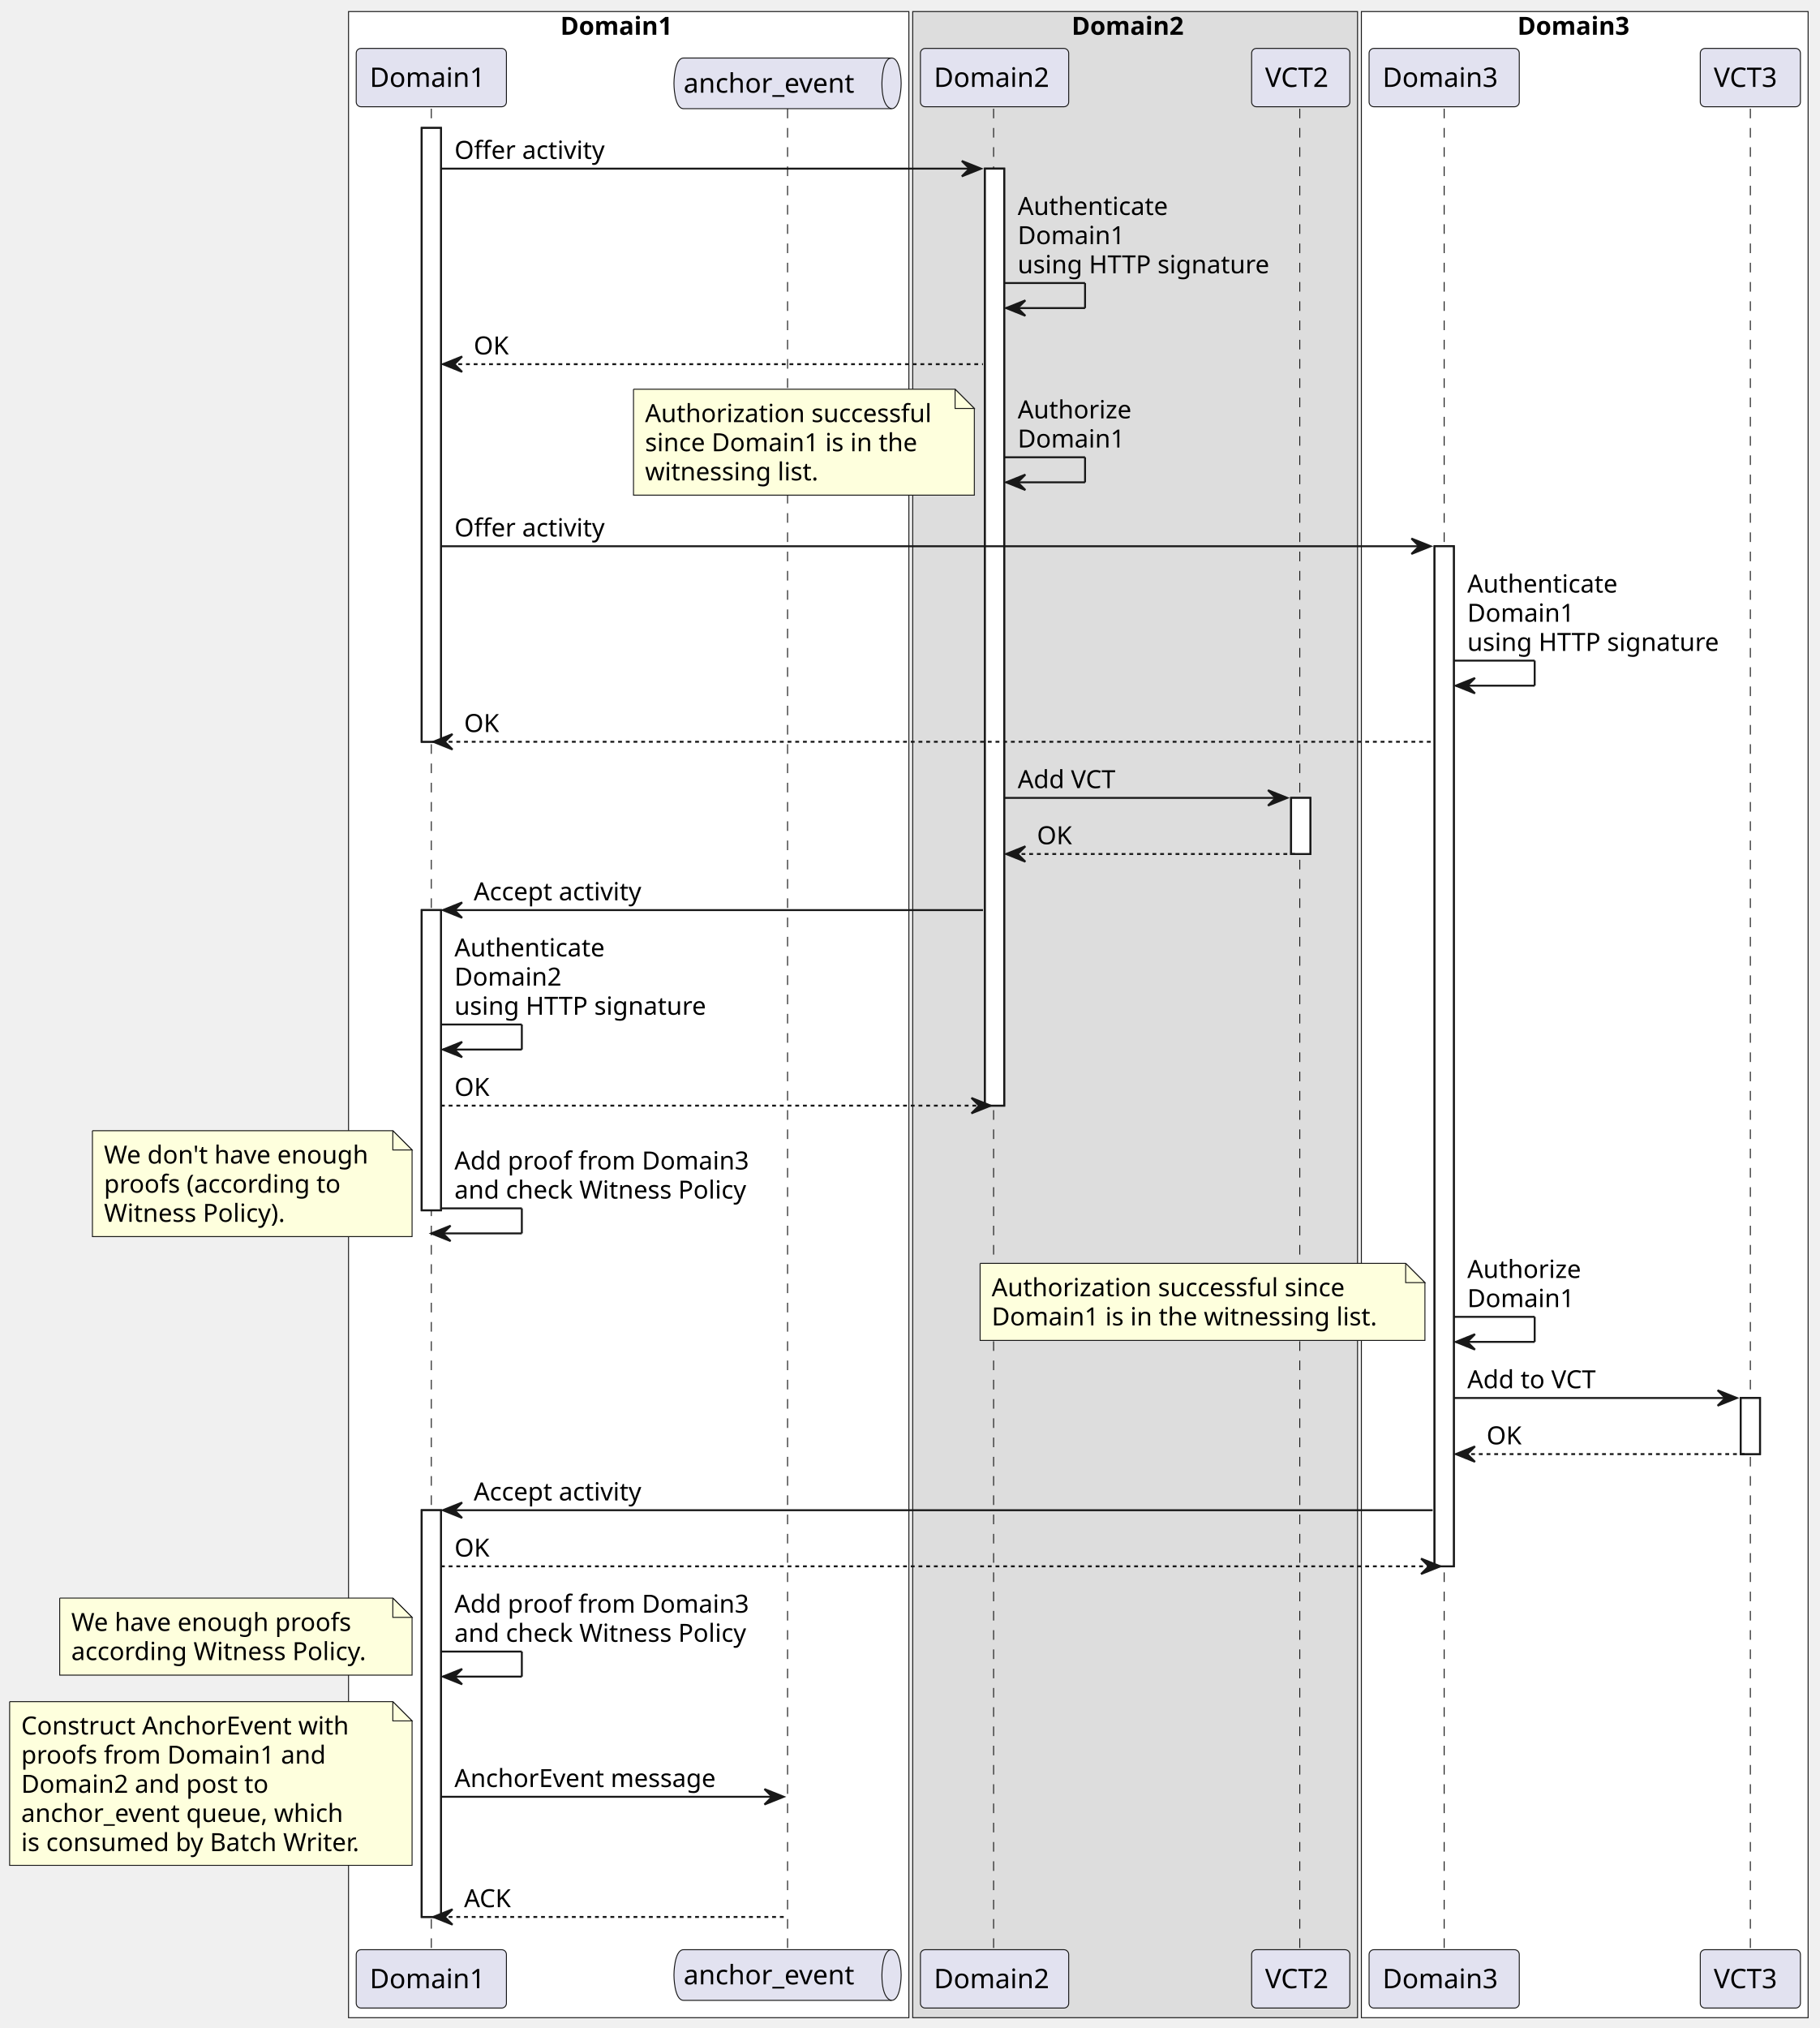
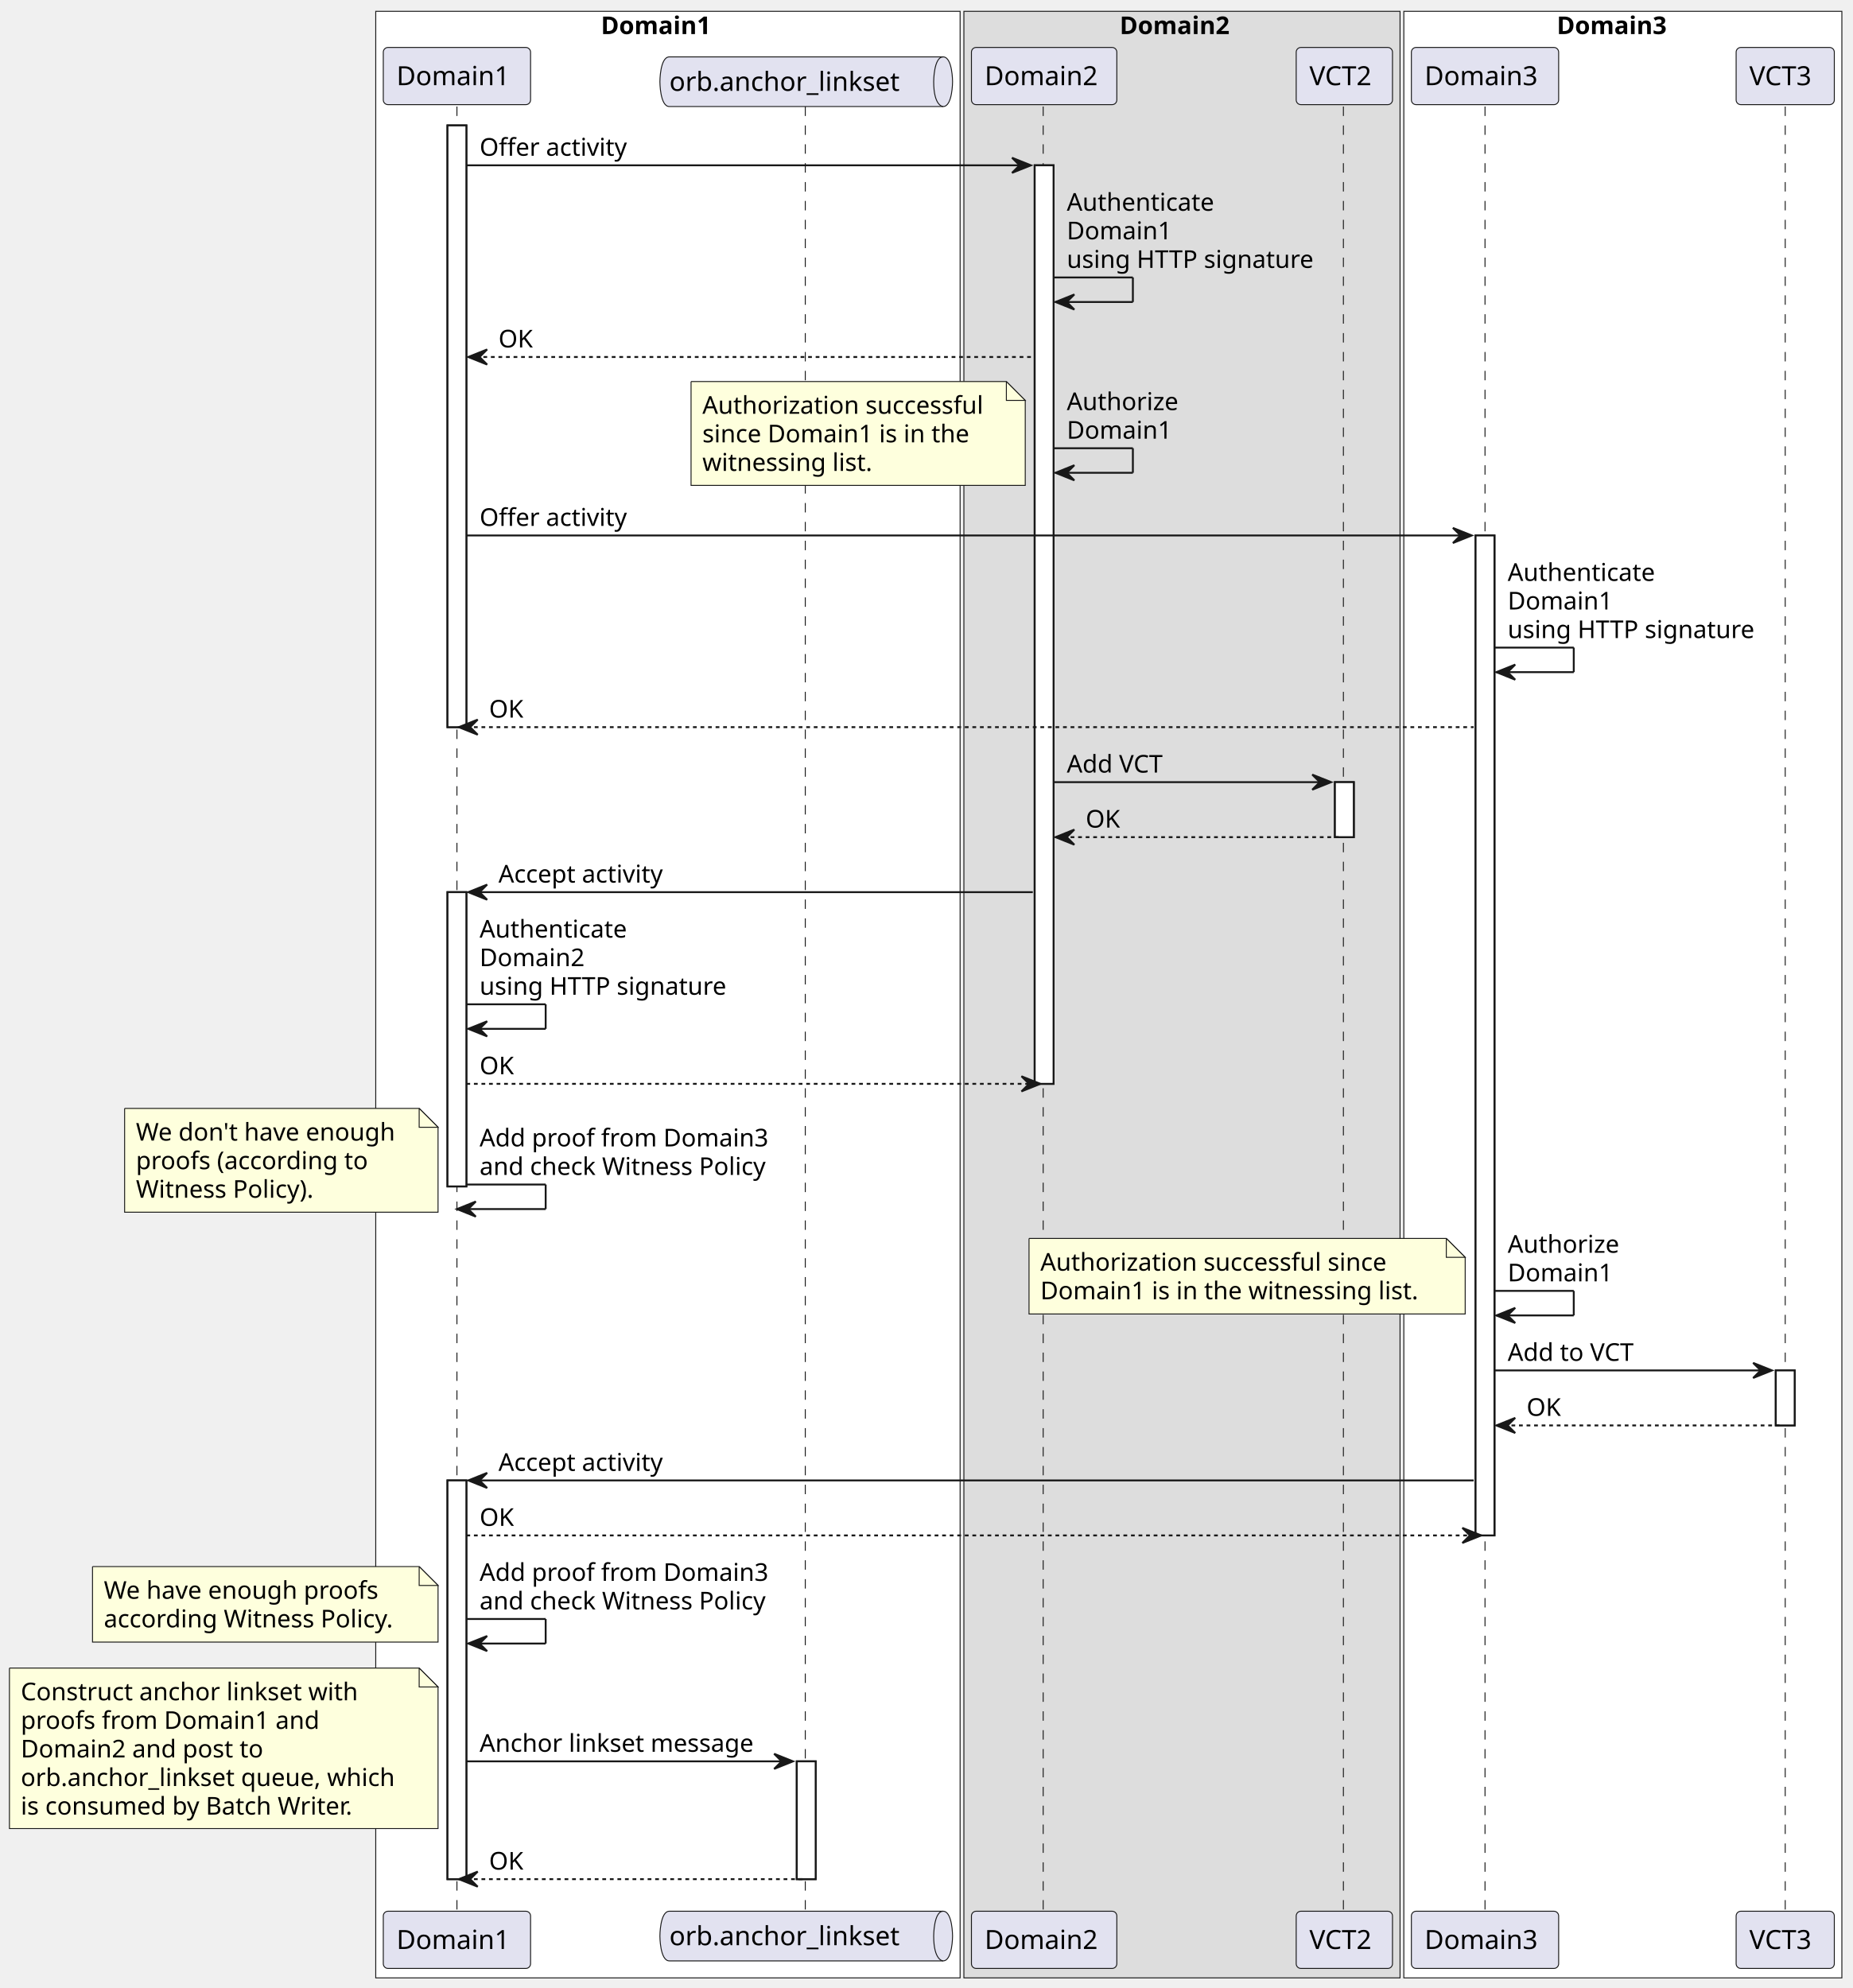
- <svg xmlns="http://www.w3.org/2000/svg" contentStyleType="text/css" height="1053px" preserveAspectRatio="none" style="width:945px;height:1053px;" version="1.1" viewBox="0 0 945 1053" width="945px" zoomAndPan="magnify">
-   <defs>
-     <style type="text/css">*.s_181818_e7e7e7 {stroke:#181818;}*.f_000000_ffffff {fill:#000000;}*.f_dddddd_222222 {fill:#dddddd;}*.f_ffffff_000000 {fill:#ffffff;}*.f_181818_e7e7e7 {fill:#181818;}*.f_feffdd_333333 {fill:#feffdd;}@media (prefers-color-scheme:dark) {*.s_181818_e7e7e7 {stroke:#e7e7e7;}*.f_000000_ffffff {fill:#ffffff;}*.f_dddddd_222222 {fill:#222222;}*.f_ffffff_000000 {fill:#000000;}*.f_181818_e7e7e7 {fill:#e7e7e7;}*.f_feffdd_333333 {fill:#333333;}}</style>
-   </defs>
+ <svg xmlns="http://www.w3.org/2000/svg" contentStyleType="text/css" height="1053px" preserveAspectRatio="none" style="width:981px;height:1053px;background:#FFFFFF;" version="1.1" viewBox="0 0 981 1053" width="981px" zoomAndPan="magnify">
+   <defs />
  <g>
-     <rect class="s_181818_e7e7e7" fill="#FFFFFF" height="1041.641" style="stroke-width:0.5;" width="291" x="181" y="6" />
-     <text class="f_000000_ffffff" font-family="sans-serif" font-size="13" font-weight="bold" lengthAdjust="spacing" textLength="66" x="291" y="18.067">Domain1</text>
-     <rect class="f_dddddd_222222 s_181818_e7e7e7" height="1041.641" style="stroke-width:0.5;" width="231" x="474" y="6" />
-     <text class="f_000000_ffffff" font-family="sans-serif" font-size="13" font-weight="bold" lengthAdjust="spacing" textLength="66" x="556.5" y="18.067">Domain2</text>
-     <rect class="s_181818_e7e7e7" fill="#FFFFFF" height="1041.641" style="stroke-width:0.5;" width="232" x="707" y="6" />
-     <text class="f_000000_ffffff" font-family="sans-serif" font-size="13" font-weight="bold" lengthAdjust="spacing" textLength="65" x="788" y="18.067">Domain3</text>
-     <rect class="f_ffffff_000000 s_181818_e7e7e7" height="318.727" style="stroke-width:1.0;" width="10" x="219" y="66.43" />
-     <rect class="f_ffffff_000000 s_181818_e7e7e7" height="155.863" style="stroke-width:1.0;" width="10" x="219" y="472.555" />
-     <rect class="f_ffffff_000000 s_181818_e7e7e7" height="211.195" style="stroke-width:1.0;" width="10" x="219" y="784.148" />
-     <rect class="f_ffffff_000000 s_181818_e7e7e7" height="486.523" style="stroke-width:1.0;" width="10" x="511.5" y="87.562" />
-     <rect class="f_ffffff_000000 s_181818_e7e7e7" height="29.133" style="stroke-width:1.0;" width="10" x="670.5" y="414.289" />
-     <rect class="f_ffffff_000000 s_181818_e7e7e7" height="529.656" style="stroke-width:1.0;" width="10" x="745" y="283.625" />
-     <rect class="f_ffffff_000000 s_181818_e7e7e7" height="29.133" style="stroke-width:1.0;" width="10" x="904" y="725.883" />
-     <line class="s_181818_e7e7e7" style="stroke-width:0.5;stroke-dasharray:5.0,5.0;" x1="224" x2="224" y1="56.43" y2="1013.344" />
-     <line class="s_181818_e7e7e7" style="stroke-width:0.5;stroke-dasharray:5.0,5.0;" x1="409" x2="409" y1="56.43" y2="1013.344" />
-     <line class="s_181818_e7e7e7" style="stroke-width:0.5;stroke-dasharray:5.0,5.0;" x1="516" x2="516" y1="56.43" y2="1013.344" />
-     <line class="s_181818_e7e7e7" style="stroke-width:0.5;stroke-dasharray:5.0,5.0;" x1="675" x2="675" y1="56.43" y2="1013.344" />
-     <line class="s_181818_e7e7e7" style="stroke-width:0.5;stroke-dasharray:5.0,5.0;" x1="750" x2="750" y1="56.43" y2="1013.344" />
-     <line class="s_181818_e7e7e7" style="stroke-width:0.5;stroke-dasharray:5.0,5.0;" x1="909" x2="909" y1="56.43" y2="1013.344" />
-     <rect class="s_181818_e7e7e7" fill="#E2E2F0" height="30.297" rx="2.5" ry="2.5" style="stroke-width:0.5;" width="78" x="185" y="25.133" />
-     <text class="f_000000_ffffff" font-family="sans-serif" font-size="14" lengthAdjust="spacing" textLength="64" x="192" y="45.128">Domain1</text>
-     <rect class="s_181818_e7e7e7" fill="#E2E2F0" height="30.297" rx="2.5" ry="2.5" style="stroke-width:0.5;" width="78" x="185" y="1012.344" />
-     <text class="f_000000_ffffff" font-family="sans-serif" font-size="14" lengthAdjust="spacing" textLength="64" x="192" y="1032.339">Domain1</text>
-     <path class="s_181818_e7e7e7" d="M355,30.133 L463,30.133 C468,30.133 468,43.281 468,43.281 C468,43.281 468,56.43 463,56.43 L355,56.43 C350,56.43 350,43.281 350,43.281 C350,43.281 350,30.133 355,30.133 " fill="#E2E2F0" style="stroke-width:0.5;" />
-     <path class="s_181818_e7e7e7" d="M463,30.133 C458,30.133 458,43.281 458,43.281 C458,56.43 463,56.43 463,56.43 " fill="none" style="stroke-width:0.5;" />
-     <text class="f_000000_ffffff" font-family="sans-serif" font-size="14" lengthAdjust="spacing" textLength="98" x="355" y="48.128">anchor_event</text>
-     <path class="s_181818_e7e7e7" d="M355,1012.344 L463,1012.344 C468,1012.344 468,1025.492 468,1025.492 C468,1025.492 468,1038.641 463,1038.641 L355,1038.641 C350,1038.641 350,1025.492 350,1025.492 C350,1025.492 350,1012.344 355,1012.344 " fill="#E2E2F0" style="stroke-width:0.5;" />
-     <path class="s_181818_e7e7e7" d="M463,1012.344 C458,1012.344 458,1025.492 458,1025.492 C458,1038.641 463,1038.641 463,1038.641 " fill="none" style="stroke-width:0.5;" />
-     <text class="f_000000_ffffff" font-family="sans-serif" font-size="14" lengthAdjust="spacing" textLength="98" x="355" y="1030.339">anchor_event</text>
-     <rect class="s_181818_e7e7e7" fill="#E2E2F0" height="30.297" rx="2.5" ry="2.5" style="stroke-width:0.5;" width="77" x="478" y="25.133" />
-     <text class="f_000000_ffffff" font-family="sans-serif" font-size="14" lengthAdjust="spacing" textLength="63" x="485" y="45.128">Domain2</text>
-     <rect class="s_181818_e7e7e7" fill="#E2E2F0" height="30.297" rx="2.5" ry="2.5" style="stroke-width:0.5;" width="77" x="478" y="1012.344" />
-     <text class="f_000000_ffffff" font-family="sans-serif" font-size="14" lengthAdjust="spacing" textLength="63" x="485" y="1032.339">Domain2</text>
-     <rect class="s_181818_e7e7e7" fill="#E2E2F0" height="30.297" rx="2.5" ry="2.5" style="stroke-width:0.5;" width="51" x="650" y="25.133" />
-     <text class="f_000000_ffffff" font-family="sans-serif" font-size="14" lengthAdjust="spacing" textLength="37" x="657" y="45.128">VCT2</text>
-     <rect class="s_181818_e7e7e7" fill="#E2E2F0" height="30.297" rx="2.5" ry="2.5" style="stroke-width:0.5;" width="51" x="650" y="1012.344" />
-     <text class="f_000000_ffffff" font-family="sans-serif" font-size="14" lengthAdjust="spacing" textLength="37" x="657" y="1032.339">VCT2</text>
-     <rect class="s_181818_e7e7e7" fill="#E2E2F0" height="30.297" rx="2.5" ry="2.5" style="stroke-width:0.5;" width="78" x="711" y="25.133" />
-     <text class="f_000000_ffffff" font-family="sans-serif" font-size="14" lengthAdjust="spacing" textLength="64" x="718" y="45.128">Domain3</text>
-     <rect class="s_181818_e7e7e7" fill="#E2E2F0" height="30.297" rx="2.5" ry="2.5" style="stroke-width:0.5;" width="78" x="711" y="1012.344" />
-     <text class="f_000000_ffffff" font-family="sans-serif" font-size="14" lengthAdjust="spacing" textLength="64" x="718" y="1032.339">Domain3</text>
-     <rect class="s_181818_e7e7e7" fill="#E2E2F0" height="30.297" rx="2.5" ry="2.5" style="stroke-width:0.5;" width="52" x="883" y="25.133" />
-     <text class="f_000000_ffffff" font-family="sans-serif" font-size="14" lengthAdjust="spacing" textLength="38" x="890" y="45.128">VCT3</text>
-     <rect class="s_181818_e7e7e7" fill="#E2E2F0" height="30.297" rx="2.5" ry="2.5" style="stroke-width:0.5;" width="52" x="883" y="1012.344" />
-     <text class="f_000000_ffffff" font-family="sans-serif" font-size="14" lengthAdjust="spacing" textLength="38" x="890" y="1032.339">VCT3</text>
-     <rect class="f_ffffff_000000 s_181818_e7e7e7" height="318.727" style="stroke-width:1.0;" width="10" x="219" y="66.43" />
-     <rect class="f_ffffff_000000 s_181818_e7e7e7" height="155.863" style="stroke-width:1.0;" width="10" x="219" y="472.555" />
-     <rect class="f_ffffff_000000 s_181818_e7e7e7" height="211.195" style="stroke-width:1.0;" width="10" x="219" y="784.148" />
-     <rect class="f_ffffff_000000 s_181818_e7e7e7" height="486.523" style="stroke-width:1.0;" width="10" x="511.5" y="87.562" />
-     <rect class="f_ffffff_000000 s_181818_e7e7e7" height="29.133" style="stroke-width:1.0;" width="10" x="670.5" y="414.289" />
-     <rect class="f_ffffff_000000 s_181818_e7e7e7" height="529.656" style="stroke-width:1.0;" width="10" x="745" y="283.625" />
-     <rect class="f_ffffff_000000 s_181818_e7e7e7" height="29.133" style="stroke-width:1.0;" width="10" x="904" y="725.883" />
-     <polygon class="f_181818_e7e7e7 s_181818_e7e7e7" points="499.5,83.562,509.5,87.562,499.5,91.562,503.5,87.562" style="stroke-width:1.0;" />
-     <line class="s_181818_e7e7e7" style="stroke-width:1.0;" x1="229" x2="505.5" y1="87.562" y2="87.562" />
-     <text class="f_000000_ffffff" font-family="sans-serif" font-size="13" lengthAdjust="spacing" textLength="84" x="236" y="82.497">Offer activity</text>
-     <line class="s_181818_e7e7e7" style="stroke-width:1.0;" x1="521.5" x2="563.5" y1="146.961" y2="146.961" />
-     <line class="s_181818_e7e7e7" style="stroke-width:1.0;" x1="563.5" x2="563.5" y1="146.961" y2="159.961" />
-     <line class="s_181818_e7e7e7" style="stroke-width:1.0;" x1="522.5" x2="563.5" y1="159.961" y2="159.961" />
-     <polygon class="f_181818_e7e7e7 s_181818_e7e7e7" points="532.5,155.961,522.5,159.961,532.5,163.961,528.5,159.961" style="stroke-width:1.0;" />
-     <text class="f_000000_ffffff" font-family="sans-serif" font-size="13" lengthAdjust="spacing" textLength="82" x="528.5" y="111.629">Authenticate</text>
-     <text class="f_000000_ffffff" font-family="sans-serif" font-size="13" lengthAdjust="spacing" textLength="58" x="528.5" y="126.762">Domain1</text>
-     <text class="f_000000_ffffff" font-family="sans-serif" font-size="13" lengthAdjust="spacing" textLength="135" x="528.5" y="141.895">using HTTP signature</text>
-     <polygon class="f_181818_e7e7e7 s_181818_e7e7e7" points="240,185.094,230,189.094,240,193.094,236,189.094" style="stroke-width:1.0;" />
-     <line class="s_181818_e7e7e7" style="stroke-width:1.0;stroke-dasharray:2.0,2.0;" x1="234" x2="510.5" y1="189.094" y2="189.094" />
-     <text class="f_000000_ffffff" font-family="sans-serif" font-size="13" lengthAdjust="spacing" textLength="18" x="246" y="184.028">OK</text>
-     <line class="s_181818_e7e7e7" style="stroke-width:1.0;" x1="521.5" x2="563.5" y1="237.426" y2="237.426" />
-     <line class="s_181818_e7e7e7" style="stroke-width:1.0;" x1="563.5" x2="563.5" y1="237.426" y2="250.426" />
-     <line class="s_181818_e7e7e7" style="stroke-width:1.0;" x1="522.5" x2="563.5" y1="250.426" y2="250.426" />
-     <polygon class="f_181818_e7e7e7 s_181818_e7e7e7" points="532.5,246.426,522.5,250.426,532.5,254.426,528.5,250.426" style="stroke-width:1.0;" />
-     <text class="f_000000_ffffff" font-family="sans-serif" font-size="13" lengthAdjust="spacing" textLength="61" x="528.5" y="217.227">Authorize</text>
-     <text class="f_000000_ffffff" font-family="sans-serif" font-size="13" lengthAdjust="spacing" textLength="58" x="528.5" y="232.36">Domain1</text>
-     <path class="f_feffdd_333333 s_181818_e7e7e7" d="M329,202.094 L329,257.094 L506,257.094 L506,212.094 L496,202.094 L329,202.094 " style="stroke-width:0.5;" />
-     <path class="f_feffdd_333333 s_181818_e7e7e7" d="M496,202.094 L496,212.094 L506,212.094 L496,202.094 " style="stroke-width:0.5;" />
-     <text class="f_000000_ffffff" font-family="sans-serif" font-size="13" lengthAdjust="spacing" textLength="156" x="335" y="219.161">Authorization successful</text>
-     <text class="f_000000_ffffff" font-family="sans-serif" font-size="13" lengthAdjust="spacing" textLength="149" x="335" y="234.293">since Domain1 is in the</text>
-     <text class="f_000000_ffffff" font-family="sans-serif" font-size="13" lengthAdjust="spacing" textLength="94" x="335" y="249.426">witnessing list.</text>
-     <polygon class="f_181818_e7e7e7 s_181818_e7e7e7" points="733,279.625,743,283.625,733,287.625,737,283.625" style="stroke-width:1.0;" />
-     <line class="s_181818_e7e7e7" style="stroke-width:1.0;" x1="229" x2="739" y1="283.625" y2="283.625" />
-     <text class="f_000000_ffffff" font-family="sans-serif" font-size="13" lengthAdjust="spacing" textLength="84" x="236" y="278.559">Offer activity</text>
-     <line class="s_181818_e7e7e7" style="stroke-width:1.0;" x1="755" x2="797" y1="343.023" y2="343.023" />
-     <line class="s_181818_e7e7e7" style="stroke-width:1.0;" x1="797" x2="797" y1="343.023" y2="356.023" />
-     <line class="s_181818_e7e7e7" style="stroke-width:1.0;" x1="756" x2="797" y1="356.023" y2="356.023" />
-     <polygon class="f_181818_e7e7e7 s_181818_e7e7e7" points="766,352.023,756,356.023,766,360.023,762,356.023" style="stroke-width:1.0;" />
-     <text class="f_000000_ffffff" font-family="sans-serif" font-size="13" lengthAdjust="spacing" textLength="82" x="762" y="307.692">Authenticate</text>
-     <text class="f_000000_ffffff" font-family="sans-serif" font-size="13" lengthAdjust="spacing" textLength="58" x="762" y="322.825">Domain1</text>
-     <text class="f_000000_ffffff" font-family="sans-serif" font-size="13" lengthAdjust="spacing" textLength="135" x="762" y="337.957">using HTTP signature</text>
-     <polygon class="f_181818_e7e7e7 s_181818_e7e7e7" points="235,381.156,225,385.156,235,389.156,231,385.156" style="stroke-width:1.0;" />
-     <line class="s_181818_e7e7e7" style="stroke-width:1.0;stroke-dasharray:2.0,2.0;" x1="229" x2="744" y1="385.156" y2="385.156" />
-     <text class="f_000000_ffffff" font-family="sans-serif" font-size="13" lengthAdjust="spacing" textLength="18" x="241" y="380.09">OK</text>
-     <polygon class="f_181818_e7e7e7 s_181818_e7e7e7" points="658.5,410.289,668.5,414.289,658.5,418.289,662.5,414.289" style="stroke-width:1.0;" />
-     <line class="s_181818_e7e7e7" style="stroke-width:1.0;" x1="521.5" x2="664.5" y1="414.289" y2="414.289" />
-     <text class="f_000000_ffffff" font-family="sans-serif" font-size="13" lengthAdjust="spacing" textLength="55" x="528.5" y="409.223">Add VCT</text>
-     <polygon class="f_181818_e7e7e7 s_181818_e7e7e7" points="532.5,439.422,522.5,443.422,532.5,447.422,528.5,443.422" style="stroke-width:1.0;" />
-     <line class="s_181818_e7e7e7" style="stroke-width:1.0;stroke-dasharray:2.0,2.0;" x1="526.5" x2="674.5" y1="443.422" y2="443.422" />
-     <text class="f_000000_ffffff" font-family="sans-serif" font-size="13" lengthAdjust="spacing" textLength="18" x="538.5" y="438.356">OK</text>
-     <polygon class="f_181818_e7e7e7 s_181818_e7e7e7" points="240,468.555,230,472.555,240,476.555,236,472.555" style="stroke-width:1.0;" />
-     <line class="s_181818_e7e7e7" style="stroke-width:1.0;" x1="234" x2="510.5" y1="472.555" y2="472.555" />
-     <text class="f_000000_ffffff" font-family="sans-serif" font-size="13" lengthAdjust="spacing" textLength="95" x="246" y="467.489">Accept activity</text>
-     <line class="s_181818_e7e7e7" style="stroke-width:1.0;" x1="229" x2="271" y1="531.953" y2="531.953" />
-     <line class="s_181818_e7e7e7" style="stroke-width:1.0;" x1="271" x2="271" y1="531.953" y2="544.953" />
-     <line class="s_181818_e7e7e7" style="stroke-width:1.0;" x1="230" x2="271" y1="544.953" y2="544.953" />
-     <polygon class="f_181818_e7e7e7 s_181818_e7e7e7" points="240,540.953,230,544.953,240,548.953,236,544.953" style="stroke-width:1.0;" />
-     <text class="f_000000_ffffff" font-family="sans-serif" font-size="13" lengthAdjust="spacing" textLength="82" x="236" y="496.622">Authenticate</text>
-     <text class="f_000000_ffffff" font-family="sans-serif" font-size="13" lengthAdjust="spacing" textLength="58" x="236" y="511.754">Domain2</text>
-     <text class="f_000000_ffffff" font-family="sans-serif" font-size="13" lengthAdjust="spacing" textLength="135" x="236" y="526.887">using HTTP signature</text>
-     <polygon class="f_181818_e7e7e7 s_181818_e7e7e7" points="504.5,570.086,514.5,574.086,504.5,578.086,508.5,574.086" style="stroke-width:1.0;" />
-     <line class="s_181818_e7e7e7" style="stroke-width:1.0;stroke-dasharray:2.0,2.0;" x1="229" x2="510.5" y1="574.086" y2="574.086" />
-     <text class="f_000000_ffffff" font-family="sans-serif" font-size="13" lengthAdjust="spacing" textLength="18" x="236" y="569.02">OK</text>
-     <line class="s_181818_e7e7e7" style="stroke-width:1.0;" x1="229" x2="271" y1="627.418" y2="627.418" />
-     <line class="s_181818_e7e7e7" style="stroke-width:1.0;" x1="271" x2="271" y1="627.418" y2="640.418" />
-     <line class="s_181818_e7e7e7" style="stroke-width:1.0;" x1="224" x2="271" y1="640.418" y2="640.418" />
-     <polygon class="f_181818_e7e7e7 s_181818_e7e7e7" points="234,636.418,224,640.418,234,644.418,230,640.418" style="stroke-width:1.0;" />
-     <text class="f_000000_ffffff" font-family="sans-serif" font-size="13" lengthAdjust="spacing" textLength="160" x="236" y="607.219">Add proof from Domain3</text>
-     <text class="f_000000_ffffff" font-family="sans-serif" font-size="13" lengthAdjust="spacing" textLength="161" x="236" y="622.352">and check Witness Policy</text>
-     <path class="f_feffdd_333333 s_181818_e7e7e7" d="M48,587.086 L48,642.086 L214,642.086 L214,597.086 L204,587.086 L48,587.086 " style="stroke-width:0.5;" />
-     <path class="f_feffdd_333333 s_181818_e7e7e7" d="M204,587.086 L204,597.086 L214,597.086 L204,587.086 " style="stroke-width:0.5;" />
-     <text class="f_000000_ffffff" font-family="sans-serif" font-size="13" lengthAdjust="spacing" textLength="145" x="54" y="604.153">We don't have enough</text>
-     <text class="f_000000_ffffff" font-family="sans-serif" font-size="13" lengthAdjust="spacing" textLength="129" x="54" y="619.286">proofs (according to</text>
-     <text class="f_000000_ffffff" font-family="sans-serif" font-size="13" lengthAdjust="spacing" textLength="101" x="54" y="634.418">Witness Policy).</text>
-     <line class="s_181818_e7e7e7" style="stroke-width:1.0;" x1="755" x2="797" y1="683.75" y2="683.75" />
-     <line class="s_181818_e7e7e7" style="stroke-width:1.0;" x1="797" x2="797" y1="683.75" y2="696.75" />
-     <line class="s_181818_e7e7e7" style="stroke-width:1.0;" x1="756" x2="797" y1="696.75" y2="696.75" />
-     <polygon class="f_181818_e7e7e7 s_181818_e7e7e7" points="766,692.75,756,696.75,766,700.75,762,696.75" style="stroke-width:1.0;" />
-     <text class="f_000000_ffffff" font-family="sans-serif" font-size="13" lengthAdjust="spacing" textLength="61" x="762" y="663.551">Authorize</text>
-     <text class="f_000000_ffffff" font-family="sans-serif" font-size="13" lengthAdjust="spacing" textLength="58" x="762" y="678.684">Domain1</text>
-     <path class="f_feffdd_333333 s_181818_e7e7e7" d="M509,655.984 L509,695.984 L740,695.984 L740,665.984 L730,655.984 L509,655.984 " style="stroke-width:0.5;" />
-     <path class="f_feffdd_333333 s_181818_e7e7e7" d="M730,655.984 L730,665.984 L740,665.984 L730,655.984 " style="stroke-width:0.5;" />
-     <text class="f_000000_ffffff" font-family="sans-serif" font-size="13" lengthAdjust="spacing" textLength="193" x="515" y="673.051">Authorization successful since</text>
-     <text class="f_000000_ffffff" font-family="sans-serif" font-size="13" lengthAdjust="spacing" textLength="210" x="515" y="688.184">Domain1 is in the witnessing list.</text>
-     <polygon class="f_181818_e7e7e7 s_181818_e7e7e7" points="892,721.883,902,725.883,892,729.883,896,725.883" style="stroke-width:1.0;" />
-     <line class="s_181818_e7e7e7" style="stroke-width:1.0;" x1="755" x2="898" y1="725.883" y2="725.883" />
-     <text class="f_000000_ffffff" font-family="sans-serif" font-size="13" lengthAdjust="spacing" textLength="72" x="762" y="720.817">Add to VCT</text>
-     <polygon class="f_181818_e7e7e7 s_181818_e7e7e7" points="766,751.016,756,755.016,766,759.016,762,755.016" style="stroke-width:1.0;" />
-     <line class="s_181818_e7e7e7" style="stroke-width:1.0;stroke-dasharray:2.0,2.0;" x1="760" x2="908" y1="755.016" y2="755.016" />
-     <text class="f_000000_ffffff" font-family="sans-serif" font-size="13" lengthAdjust="spacing" textLength="18" x="772" y="749.95">OK</text>
-     <polygon class="f_181818_e7e7e7 s_181818_e7e7e7" points="240,780.148,230,784.148,240,788.148,236,784.148" style="stroke-width:1.0;" />
-     <line class="s_181818_e7e7e7" style="stroke-width:1.0;" x1="234" x2="744" y1="784.148" y2="784.148" />
-     <text class="f_000000_ffffff" font-family="sans-serif" font-size="13" lengthAdjust="spacing" textLength="95" x="246" y="779.082">Accept activity</text>
-     <polygon class="f_181818_e7e7e7 s_181818_e7e7e7" points="738,809.281,748,813.281,738,817.281,742,813.281" style="stroke-width:1.0;" />
-     <line class="s_181818_e7e7e7" style="stroke-width:1.0;stroke-dasharray:2.0,2.0;" x1="229" x2="744" y1="813.281" y2="813.281" />
-     <text class="f_000000_ffffff" font-family="sans-serif" font-size="13" lengthAdjust="spacing" textLength="18" x="236" y="808.215">OK</text>
-     <line class="s_181818_e7e7e7" style="stroke-width:1.0;" x1="229" x2="271" y1="857.547" y2="857.547" />
-     <line class="s_181818_e7e7e7" style="stroke-width:1.0;" x1="271" x2="271" y1="857.547" y2="870.547" />
-     <line class="s_181818_e7e7e7" style="stroke-width:1.0;" x1="230" x2="271" y1="870.547" y2="870.547" />
-     <polygon class="f_181818_e7e7e7 s_181818_e7e7e7" points="240,866.547,230,870.547,240,874.547,236,870.547" style="stroke-width:1.0;" />
-     <text class="f_000000_ffffff" font-family="sans-serif" font-size="13" lengthAdjust="spacing" textLength="160" x="236" y="837.348">Add proof from Domain3</text>
-     <text class="f_000000_ffffff" font-family="sans-serif" font-size="13" lengthAdjust="spacing" textLength="161" x="236" y="852.481">and check Witness Policy</text>
-     <path class="f_feffdd_333333 s_181818_e7e7e7" d="M31,829.781 L31,869.781 L214,869.781 L214,839.781 L204,829.781 L31,829.781 " style="stroke-width:0.5;" />
-     <path class="f_feffdd_333333 s_181818_e7e7e7" d="M204,829.781 L204,839.781 L214,839.781 L204,829.781 " style="stroke-width:0.5;" />
-     <text class="f_000000_ffffff" font-family="sans-serif" font-size="13" lengthAdjust="spacing" textLength="154" x="37" y="846.848">We have enough proofs</text>
-     <text class="f_000000_ffffff" font-family="sans-serif" font-size="13" lengthAdjust="spacing" textLength="162" x="37" y="861.981">according Witness Policy.</text>
-     <polygon class="f_181818_e7e7e7 s_181818_e7e7e7" points="397,928.945,407,932.945,397,936.945,401,932.945" style="stroke-width:1.0;" />
-     <line class="s_181818_e7e7e7" style="stroke-width:1.0;" x1="229" x2="403" y1="932.945" y2="932.945" />
-     <text class="f_000000_ffffff" font-family="sans-serif" font-size="13" lengthAdjust="spacing" textLength="145" x="236" y="927.879">AnchorEvent message</text>
-     <path class="f_feffdd_333333 s_181818_e7e7e7" d="M5,883.547 L5,968.547 L214,968.547 L214,893.547 L204,883.547 L5,883.547 " style="stroke-width:0.5;" />
-     <path class="f_feffdd_333333 s_181818_e7e7e7" d="M204,883.547 L204,893.547 L214,893.547 L204,883.547 " style="stroke-width:0.5;" />
-     <text class="f_000000_ffffff" font-family="sans-serif" font-size="13" lengthAdjust="spacing" textLength="179" x="11" y="900.614">Construct AnchorEvent with</text>
-     <text class="f_000000_ffffff" font-family="sans-serif" font-size="13" lengthAdjust="spacing" textLength="166" x="11" y="915.747">proofs from Domain1 and</text>
-     <text class="f_000000_ffffff" font-family="sans-serif" font-size="13" lengthAdjust="spacing" textLength="135" x="11" y="930.879">Domain2 and post to</text>
-     <text class="f_000000_ffffff" font-family="sans-serif" font-size="13" lengthAdjust="spacing" textLength="177" x="11" y="946.012">anchor_event queue, which</text>
-     <text class="f_000000_ffffff" font-family="sans-serif" font-size="13" lengthAdjust="spacing" textLength="188" x="11" y="961.145">is consumed by Batch Writer.</text>
-     <polygon class="f_181818_e7e7e7 s_181818_e7e7e7" points="235,991.344,225,995.344,235,999.344,231,995.344" style="stroke-width:1.0;" />
-     <line class="s_181818_e7e7e7" style="stroke-width:1.0;stroke-dasharray:2.0,2.0;" x1="229" x2="408" y1="995.344" y2="995.344" />
-     <text class="f_000000_ffffff" font-family="sans-serif" font-size="13" lengthAdjust="spacing" textLength="26" x="241" y="990.278">ACK</text>
+     <rect fill="#FFFFFF" height="1041.641" style="stroke:#181818;stroke-width:0.5;" width="309.5" x="199" y="6" />
+     <text fill="#000000" font-family="sans-serif" font-size="13" font-weight="bold" lengthAdjust="spacing" textLength="66" x="318.25" y="18.067">Domain1</text>
+     <rect fill="#DDDDDD" height="1041.641" style="stroke:#181818;stroke-width:0.5;" width="231" x="510.5" y="6" />
+     <text fill="#000000" font-family="sans-serif" font-size="13" font-weight="bold" lengthAdjust="spacing" textLength="66" x="593" y="18.067">Domain2</text>
+     <rect fill="#FFFFFF" height="1041.641" style="stroke:#181818;stroke-width:0.5;" width="232" x="743.5" y="6" />
+     <text fill="#000000" font-family="sans-serif" font-size="13" font-weight="bold" lengthAdjust="spacing" textLength="65" x="824.5" y="18.067">Domain3</text>
+     <rect fill="#FFFFFF" height="318.727" style="stroke:#181818;stroke-width:1.0;" width="10" x="237" y="66.43" />
+     <rect fill="#FFFFFF" height="155.863" style="stroke:#181818;stroke-width:1.0;" width="10" x="237" y="472.555" />
+     <rect fill="#FFFFFF" height="211.195" style="stroke:#181818;stroke-width:1.0;" width="10" x="237" y="784.148" />
+     <rect fill="#FFFFFF" height="62.398" style="stroke:#181818;stroke-width:1.0;" width="10" x="422" y="932.945" />
+     <rect fill="#FFFFFF" height="486.523" style="stroke:#181818;stroke-width:1.0;" width="10" x="548" y="87.562" />
+     <rect fill="#FFFFFF" height="29.133" style="stroke:#181818;stroke-width:1.0;" width="10" x="707" y="414.289" />
+     <rect fill="#FFFFFF" height="529.656" style="stroke:#181818;stroke-width:1.0;" width="10" x="781.5" y="283.625" />
+     <rect fill="#FFFFFF" height="29.133" style="stroke:#181818;stroke-width:1.0;" width="10" x="940.5" y="725.883" />
+     <line style="stroke:#181818;stroke-width:0.5;stroke-dasharray:5.0,5.0;" x1="242" x2="242" y1="56.43" y2="1013.344" />
+     <line style="stroke:#181818;stroke-width:0.5;stroke-dasharray:5.0,5.0;" x1="426.5" x2="426.5" y1="56.43" y2="1013.344" />
+     <line style="stroke:#181818;stroke-width:0.5;stroke-dasharray:5.0,5.0;" x1="552.5" x2="552.5" y1="56.43" y2="1013.344" />
+     <line style="stroke:#181818;stroke-width:0.5;stroke-dasharray:5.0,5.0;" x1="711.5" x2="711.5" y1="56.43" y2="1013.344" />
+     <line style="stroke:#181818;stroke-width:0.5;stroke-dasharray:5.0,5.0;" x1="786.5" x2="786.5" y1="56.43" y2="1013.344" />
+     <line style="stroke:#181818;stroke-width:0.5;stroke-dasharray:5.0,5.0;" x1="945.5" x2="945.5" y1="56.43" y2="1013.344" />
+     <rect fill="#E2E2F0" height="30.297" rx="2.5" ry="2.5" style="stroke:#181818;stroke-width:0.5;" width="78" x="203" y="25.133" />
+     <text fill="#000000" font-family="sans-serif" font-size="14" lengthAdjust="spacing" textLength="64" x="210" y="45.128">Domain1</text>
+     <rect fill="#E2E2F0" height="30.297" rx="2.5" ry="2.5" style="stroke:#181818;stroke-width:0.5;" width="78" x="203" y="1012.344" />
+     <text fill="#000000" font-family="sans-serif" font-size="14" lengthAdjust="spacing" textLength="64" x="210" y="1032.339">Domain1</text>
+     <path d="M354.5,30.133 L499.5,30.133 C504.5,30.133 504.5,43.281 504.5,43.281 C504.5,43.281 504.5,56.43 499.5,56.43 L354.5,56.43 C349.5,56.43 349.5,43.281 349.5,43.281 C349.5,43.281 349.5,30.133 354.5,30.133 " fill="#E2E2F0" style="stroke:#181818;stroke-width:0.5;" />
+     <path d="M499.5,30.133 C494.5,30.133 494.5,43.281 494.5,43.281 C494.5,56.43 499.5,56.43 499.5,56.43 " fill="none" style="stroke:#181818;stroke-width:0.5;" />
+     <text fill="#000000" font-family="sans-serif" font-size="14" lengthAdjust="spacing" textLength="135" x="354.5" y="48.128">orb.anchor_linkset</text>
+     <path d="M354.5,1012.344 L499.5,1012.344 C504.5,1012.344 504.5,1025.492 504.5,1025.492 C504.5,1025.492 504.5,1038.641 499.5,1038.641 L354.5,1038.641 C349.5,1038.641 349.5,1025.492 349.5,1025.492 C349.5,1025.492 349.5,1012.344 354.5,1012.344 " fill="#E2E2F0" style="stroke:#181818;stroke-width:0.5;" />
+     <path d="M499.5,1012.344 C494.5,1012.344 494.5,1025.492 494.5,1025.492 C494.5,1038.641 499.5,1038.641 499.5,1038.641 " fill="none" style="stroke:#181818;stroke-width:0.5;" />
+     <text fill="#000000" font-family="sans-serif" font-size="14" lengthAdjust="spacing" textLength="135" x="354.5" y="1030.339">orb.anchor_linkset</text>
+     <rect fill="#E2E2F0" height="30.297" rx="2.5" ry="2.5" style="stroke:#181818;stroke-width:0.5;" width="77" x="514.5" y="25.133" />
+     <text fill="#000000" font-family="sans-serif" font-size="14" lengthAdjust="spacing" textLength="63" x="521.5" y="45.128">Domain2</text>
+     <rect fill="#E2E2F0" height="30.297" rx="2.5" ry="2.5" style="stroke:#181818;stroke-width:0.5;" width="77" x="514.5" y="1012.344" />
+     <text fill="#000000" font-family="sans-serif" font-size="14" lengthAdjust="spacing" textLength="63" x="521.5" y="1032.339">Domain2</text>
+     <rect fill="#E2E2F0" height="30.297" rx="2.5" ry="2.5" style="stroke:#181818;stroke-width:0.5;" width="51" x="686.5" y="25.133" />
+     <text fill="#000000" font-family="sans-serif" font-size="14" lengthAdjust="spacing" textLength="37" x="693.5" y="45.128">VCT2</text>
+     <rect fill="#E2E2F0" height="30.297" rx="2.5" ry="2.5" style="stroke:#181818;stroke-width:0.5;" width="51" x="686.5" y="1012.344" />
+     <text fill="#000000" font-family="sans-serif" font-size="14" lengthAdjust="spacing" textLength="37" x="693.5" y="1032.339">VCT2</text>
+     <rect fill="#E2E2F0" height="30.297" rx="2.5" ry="2.5" style="stroke:#181818;stroke-width:0.5;" width="78" x="747.5" y="25.133" />
+     <text fill="#000000" font-family="sans-serif" font-size="14" lengthAdjust="spacing" textLength="64" x="754.5" y="45.128">Domain3</text>
+     <rect fill="#E2E2F0" height="30.297" rx="2.5" ry="2.5" style="stroke:#181818;stroke-width:0.5;" width="78" x="747.5" y="1012.344" />
+     <text fill="#000000" font-family="sans-serif" font-size="14" lengthAdjust="spacing" textLength="64" x="754.5" y="1032.339">Domain3</text>
+     <rect fill="#E2E2F0" height="30.297" rx="2.5" ry="2.5" style="stroke:#181818;stroke-width:0.5;" width="52" x="919.5" y="25.133" />
+     <text fill="#000000" font-family="sans-serif" font-size="14" lengthAdjust="spacing" textLength="38" x="926.5" y="45.128">VCT3</text>
+     <rect fill="#E2E2F0" height="30.297" rx="2.5" ry="2.5" style="stroke:#181818;stroke-width:0.5;" width="52" x="919.5" y="1012.344" />
+     <text fill="#000000" font-family="sans-serif" font-size="14" lengthAdjust="spacing" textLength="38" x="926.5" y="1032.339">VCT3</text>
+     <rect fill="#FFFFFF" height="318.727" style="stroke:#181818;stroke-width:1.0;" width="10" x="237" y="66.43" />
+     <rect fill="#FFFFFF" height="155.863" style="stroke:#181818;stroke-width:1.0;" width="10" x="237" y="472.555" />
+     <rect fill="#FFFFFF" height="211.195" style="stroke:#181818;stroke-width:1.0;" width="10" x="237" y="784.148" />
+     <rect fill="#FFFFFF" height="62.398" style="stroke:#181818;stroke-width:1.0;" width="10" x="422" y="932.945" />
+     <rect fill="#FFFFFF" height="486.523" style="stroke:#181818;stroke-width:1.0;" width="10" x="548" y="87.562" />
+     <rect fill="#FFFFFF" height="29.133" style="stroke:#181818;stroke-width:1.0;" width="10" x="707" y="414.289" />
+     <rect fill="#FFFFFF" height="529.656" style="stroke:#181818;stroke-width:1.0;" width="10" x="781.5" y="283.625" />
+     <rect fill="#FFFFFF" height="29.133" style="stroke:#181818;stroke-width:1.0;" width="10" x="940.5" y="725.883" />
+     <polygon fill="#181818" points="536,83.562,546,87.562,536,91.562,540,87.562" style="stroke:#181818;stroke-width:1.0;" />
+     <line style="stroke:#181818;stroke-width:1.0;" x1="247" x2="542" y1="87.562" y2="87.562" />
+     <text fill="#000000" font-family="sans-serif" font-size="13" lengthAdjust="spacing" textLength="84" x="254" y="82.497">Offer activity</text>
+     <line style="stroke:#181818;stroke-width:1.0;" x1="558" x2="600" y1="146.961" y2="146.961" />
+     <line style="stroke:#181818;stroke-width:1.0;" x1="600" x2="600" y1="146.961" y2="159.961" />
+     <line style="stroke:#181818;stroke-width:1.0;" x1="559" x2="600" y1="159.961" y2="159.961" />
+     <polygon fill="#181818" points="569,155.961,559,159.961,569,163.961,565,159.961" style="stroke:#181818;stroke-width:1.0;" />
+     <text fill="#000000" font-family="sans-serif" font-size="13" lengthAdjust="spacing" textLength="82" x="565" y="111.629">Authenticate</text>
+     <text fill="#000000" font-family="sans-serif" font-size="13" lengthAdjust="spacing" textLength="58" x="565" y="126.762">Domain1</text>
+     <text fill="#000000" font-family="sans-serif" font-size="13" lengthAdjust="spacing" textLength="135" x="565" y="141.895">using HTTP signature</text>
+     <polygon fill="#181818" points="258,185.094,248,189.094,258,193.094,254,189.094" style="stroke:#181818;stroke-width:1.0;" />
+     <line style="stroke:#181818;stroke-width:1.0;stroke-dasharray:2.0,2.0;" x1="252" x2="547" y1="189.094" y2="189.094" />
+     <text fill="#000000" font-family="sans-serif" font-size="13" lengthAdjust="spacing" textLength="18" x="264" y="184.028">OK</text>
+     <line style="stroke:#181818;stroke-width:1.0;" x1="558" x2="600" y1="237.426" y2="237.426" />
+     <line style="stroke:#181818;stroke-width:1.0;" x1="600" x2="600" y1="237.426" y2="250.426" />
+     <line style="stroke:#181818;stroke-width:1.0;" x1="559" x2="600" y1="250.426" y2="250.426" />
+     <polygon fill="#181818" points="569,246.426,559,250.426,569,254.426,565,250.426" style="stroke:#181818;stroke-width:1.0;" />
+     <text fill="#000000" font-family="sans-serif" font-size="13" lengthAdjust="spacing" textLength="61" x="565" y="217.227">Authorize</text>
+     <text fill="#000000" font-family="sans-serif" font-size="13" lengthAdjust="spacing" textLength="58" x="565" y="232.36">Domain1</text>
+     <path d="M366,202.094 L366,257.094 L543,257.094 L543,212.094 L533,202.094 L366,202.094 " fill="#FEFFDD" style="stroke:#181818;stroke-width:0.5;" />
+     <path d="M533,202.094 L533,212.094 L543,212.094 L533,202.094 " fill="#FEFFDD" style="stroke:#181818;stroke-width:0.5;" />
+     <text fill="#000000" font-family="sans-serif" font-size="13" lengthAdjust="spacing" textLength="156" x="372" y="219.161">Authorization successful</text>
+     <text fill="#000000" font-family="sans-serif" font-size="13" lengthAdjust="spacing" textLength="149" x="372" y="234.293">since Domain1 is in the</text>
+     <text fill="#000000" font-family="sans-serif" font-size="13" lengthAdjust="spacing" textLength="94" x="372" y="249.426">witnessing list.</text>
+     <polygon fill="#181818" points="769.5,279.625,779.5,283.625,769.5,287.625,773.5,283.625" style="stroke:#181818;stroke-width:1.0;" />
+     <line style="stroke:#181818;stroke-width:1.0;" x1="247" x2="775.5" y1="283.625" y2="283.625" />
+     <text fill="#000000" font-family="sans-serif" font-size="13" lengthAdjust="spacing" textLength="84" x="254" y="278.559">Offer activity</text>
+     <line style="stroke:#181818;stroke-width:1.0;" x1="791.5" x2="833.5" y1="343.023" y2="343.023" />
+     <line style="stroke:#181818;stroke-width:1.0;" x1="833.5" x2="833.5" y1="343.023" y2="356.023" />
+     <line style="stroke:#181818;stroke-width:1.0;" x1="792.5" x2="833.5" y1="356.023" y2="356.023" />
+     <polygon fill="#181818" points="802.5,352.023,792.5,356.023,802.5,360.023,798.5,356.023" style="stroke:#181818;stroke-width:1.0;" />
+     <text fill="#000000" font-family="sans-serif" font-size="13" lengthAdjust="spacing" textLength="82" x="798.5" y="307.692">Authenticate</text>
+     <text fill="#000000" font-family="sans-serif" font-size="13" lengthAdjust="spacing" textLength="58" x="798.5" y="322.825">Domain1</text>
+     <text fill="#000000" font-family="sans-serif" font-size="13" lengthAdjust="spacing" textLength="135" x="798.5" y="337.957">using HTTP signature</text>
+     <polygon fill="#181818" points="253,381.156,243,385.156,253,389.156,249,385.156" style="stroke:#181818;stroke-width:1.0;" />
+     <line style="stroke:#181818;stroke-width:1.0;stroke-dasharray:2.0,2.0;" x1="247" x2="780.5" y1="385.156" y2="385.156" />
+     <text fill="#000000" font-family="sans-serif" font-size="13" lengthAdjust="spacing" textLength="18" x="259" y="380.09">OK</text>
+     <polygon fill="#181818" points="695,410.289,705,414.289,695,418.289,699,414.289" style="stroke:#181818;stroke-width:1.0;" />
+     <line style="stroke:#181818;stroke-width:1.0;" x1="558" x2="701" y1="414.289" y2="414.289" />
+     <text fill="#000000" font-family="sans-serif" font-size="13" lengthAdjust="spacing" textLength="55" x="565" y="409.223">Add VCT</text>
+     <polygon fill="#181818" points="569,439.422,559,443.422,569,447.422,565,443.422" style="stroke:#181818;stroke-width:1.0;" />
+     <line style="stroke:#181818;stroke-width:1.0;stroke-dasharray:2.0,2.0;" x1="563" x2="711" y1="443.422" y2="443.422" />
+     <text fill="#000000" font-family="sans-serif" font-size="13" lengthAdjust="spacing" textLength="18" x="575" y="438.356">OK</text>
+     <polygon fill="#181818" points="258,468.555,248,472.555,258,476.555,254,472.555" style="stroke:#181818;stroke-width:1.0;" />
+     <line style="stroke:#181818;stroke-width:1.0;" x1="252" x2="547" y1="472.555" y2="472.555" />
+     <text fill="#000000" font-family="sans-serif" font-size="13" lengthAdjust="spacing" textLength="95" x="264" y="467.489">Accept activity</text>
+     <line style="stroke:#181818;stroke-width:1.0;" x1="247" x2="289" y1="531.953" y2="531.953" />
+     <line style="stroke:#181818;stroke-width:1.0;" x1="289" x2="289" y1="531.953" y2="544.953" />
+     <line style="stroke:#181818;stroke-width:1.0;" x1="248" x2="289" y1="544.953" y2="544.953" />
+     <polygon fill="#181818" points="258,540.953,248,544.953,258,548.953,254,544.953" style="stroke:#181818;stroke-width:1.0;" />
+     <text fill="#000000" font-family="sans-serif" font-size="13" lengthAdjust="spacing" textLength="82" x="254" y="496.622">Authenticate</text>
+     <text fill="#000000" font-family="sans-serif" font-size="13" lengthAdjust="spacing" textLength="58" x="254" y="511.754">Domain2</text>
+     <text fill="#000000" font-family="sans-serif" font-size="13" lengthAdjust="spacing" textLength="135" x="254" y="526.887">using HTTP signature</text>
+     <polygon fill="#181818" points="541,570.086,551,574.086,541,578.086,545,574.086" style="stroke:#181818;stroke-width:1.0;" />
+     <line style="stroke:#181818;stroke-width:1.0;stroke-dasharray:2.0,2.0;" x1="247" x2="547" y1="574.086" y2="574.086" />
+     <text fill="#000000" font-family="sans-serif" font-size="13" lengthAdjust="spacing" textLength="18" x="254" y="569.02">OK</text>
+     <line style="stroke:#181818;stroke-width:1.0;" x1="247" x2="289" y1="627.418" y2="627.418" />
+     <line style="stroke:#181818;stroke-width:1.0;" x1="289" x2="289" y1="627.418" y2="640.418" />
+     <line style="stroke:#181818;stroke-width:1.0;" x1="242" x2="289" y1="640.418" y2="640.418" />
+     <polygon fill="#181818" points="252,636.418,242,640.418,252,644.418,248,640.418" style="stroke:#181818;stroke-width:1.0;" />
+     <text fill="#000000" font-family="sans-serif" font-size="13" lengthAdjust="spacing" textLength="160" x="254" y="607.219">Add proof from Domain3</text>
+     <text fill="#000000" font-family="sans-serif" font-size="13" lengthAdjust="spacing" textLength="161" x="254" y="622.352">and check Witness Policy</text>
+     <path d="M66,587.086 L66,642.086 L232,642.086 L232,597.086 L222,587.086 L66,587.086 " fill="#FEFFDD" style="stroke:#181818;stroke-width:0.5;" />
+     <path d="M222,587.086 L222,597.086 L232,597.086 L222,587.086 " fill="#FEFFDD" style="stroke:#181818;stroke-width:0.5;" />
+     <text fill="#000000" font-family="sans-serif" font-size="13" lengthAdjust="spacing" textLength="145" x="72" y="604.153">We don't have enough</text>
+     <text fill="#000000" font-family="sans-serif" font-size="13" lengthAdjust="spacing" textLength="129" x="72" y="619.286">proofs (according to</text>
+     <text fill="#000000" font-family="sans-serif" font-size="13" lengthAdjust="spacing" textLength="101" x="72" y="634.418">Witness Policy).</text>
+     <line style="stroke:#181818;stroke-width:1.0;" x1="791.5" x2="833.5" y1="683.75" y2="683.75" />
+     <line style="stroke:#181818;stroke-width:1.0;" x1="833.5" x2="833.5" y1="683.75" y2="696.75" />
+     <line style="stroke:#181818;stroke-width:1.0;" x1="792.5" x2="833.5" y1="696.75" y2="696.75" />
+     <polygon fill="#181818" points="802.5,692.75,792.5,696.75,802.5,700.75,798.5,696.75" style="stroke:#181818;stroke-width:1.0;" />
+     <text fill="#000000" font-family="sans-serif" font-size="13" lengthAdjust="spacing" textLength="61" x="798.5" y="663.551">Authorize</text>
+     <text fill="#000000" font-family="sans-serif" font-size="13" lengthAdjust="spacing" textLength="58" x="798.5" y="678.684">Domain1</text>
+     <path d="M545,655.984 L545,695.984 L776,695.984 L776,665.984 L766,655.984 L545,655.984 " fill="#FEFFDD" style="stroke:#181818;stroke-width:0.5;" />
+     <path d="M766,655.984 L766,665.984 L776,665.984 L766,655.984 " fill="#FEFFDD" style="stroke:#181818;stroke-width:0.5;" />
+     <text fill="#000000" font-family="sans-serif" font-size="13" lengthAdjust="spacing" textLength="193" x="551" y="673.051">Authorization successful since</text>
+     <text fill="#000000" font-family="sans-serif" font-size="13" lengthAdjust="spacing" textLength="210" x="551" y="688.184">Domain1 is in the witnessing list.</text>
+     <polygon fill="#181818" points="928.5,721.883,938.5,725.883,928.5,729.883,932.5,725.883" style="stroke:#181818;stroke-width:1.0;" />
+     <line style="stroke:#181818;stroke-width:1.0;" x1="791.5" x2="934.5" y1="725.883" y2="725.883" />
+     <text fill="#000000" font-family="sans-serif" font-size="13" lengthAdjust="spacing" textLength="72" x="798.5" y="720.817">Add to VCT</text>
+     <polygon fill="#181818" points="802.5,751.016,792.5,755.016,802.5,759.016,798.5,755.016" style="stroke:#181818;stroke-width:1.0;" />
+     <line style="stroke:#181818;stroke-width:1.0;stroke-dasharray:2.0,2.0;" x1="796.5" x2="944.5" y1="755.016" y2="755.016" />
+     <text fill="#000000" font-family="sans-serif" font-size="13" lengthAdjust="spacing" textLength="18" x="808.5" y="749.95">OK</text>
+     <polygon fill="#181818" points="258,780.148,248,784.148,258,788.148,254,784.148" style="stroke:#181818;stroke-width:1.0;" />
+     <line style="stroke:#181818;stroke-width:1.0;" x1="252" x2="780.5" y1="784.148" y2="784.148" />
+     <text fill="#000000" font-family="sans-serif" font-size="13" lengthAdjust="spacing" textLength="95" x="264" y="779.082">Accept activity</text>
+     <polygon fill="#181818" points="774.5,809.281,784.5,813.281,774.5,817.281,778.5,813.281" style="stroke:#181818;stroke-width:1.0;" />
+     <line style="stroke:#181818;stroke-width:1.0;stroke-dasharray:2.0,2.0;" x1="247" x2="780.5" y1="813.281" y2="813.281" />
+     <text fill="#000000" font-family="sans-serif" font-size="13" lengthAdjust="spacing" textLength="18" x="254" y="808.215">OK</text>
+     <line style="stroke:#181818;stroke-width:1.0;" x1="247" x2="289" y1="857.547" y2="857.547" />
+     <line style="stroke:#181818;stroke-width:1.0;" x1="289" x2="289" y1="857.547" y2="870.547" />
+     <line style="stroke:#181818;stroke-width:1.0;" x1="248" x2="289" y1="870.547" y2="870.547" />
+     <polygon fill="#181818" points="258,866.547,248,870.547,258,874.547,254,870.547" style="stroke:#181818;stroke-width:1.0;" />
+     <text fill="#000000" font-family="sans-serif" font-size="13" lengthAdjust="spacing" textLength="160" x="254" y="837.348">Add proof from Domain3</text>
+     <text fill="#000000" font-family="sans-serif" font-size="13" lengthAdjust="spacing" textLength="161" x="254" y="852.481">and check Witness Policy</text>
+     <path d="M49,829.781 L49,869.781 L232,869.781 L232,839.781 L222,829.781 L49,829.781 " fill="#FEFFDD" style="stroke:#181818;stroke-width:0.5;" />
+     <path d="M222,829.781 L222,839.781 L232,839.781 L222,829.781 " fill="#FEFFDD" style="stroke:#181818;stroke-width:0.5;" />
+     <text fill="#000000" font-family="sans-serif" font-size="13" lengthAdjust="spacing" textLength="154" x="55" y="846.848">We have enough proofs</text>
+     <text fill="#000000" font-family="sans-serif" font-size="13" lengthAdjust="spacing" textLength="162" x="55" y="861.981">according Witness Policy.</text>
+     <polygon fill="#181818" points="410,928.945,420,932.945,410,936.945,414,932.945" style="stroke:#181818;stroke-width:1.0;" />
+     <line style="stroke:#181818;stroke-width:1.0;" x1="247" x2="416" y1="932.945" y2="932.945" />
+     <text fill="#000000" font-family="sans-serif" font-size="13" lengthAdjust="spacing" textLength="153" x="254" y="927.879">Anchor linkset message</text>
+     <path d="M5,883.547 L5,968.547 L232,968.547 L232,893.547 L222,883.547 L5,883.547 " fill="#FEFFDD" style="stroke:#181818;stroke-width:0.5;" />
+     <path d="M222,883.547 L222,893.547 L232,893.547 L222,883.547 " fill="#FEFFDD" style="stroke:#181818;stroke-width:0.5;" />
+     <text fill="#000000" font-family="sans-serif" font-size="13" lengthAdjust="spacing" textLength="186" x="11" y="900.614">Construct anchor linkset with</text>
+     <text fill="#000000" font-family="sans-serif" font-size="13" lengthAdjust="spacing" textLength="166" x="11" y="915.747">proofs from Domain1 and</text>
+     <text fill="#000000" font-family="sans-serif" font-size="13" lengthAdjust="spacing" textLength="135" x="11" y="930.879">Domain2 and post to</text>
+     <text fill="#000000" font-family="sans-serif" font-size="13" lengthAdjust="spacing" textLength="206" x="11" y="946.012">orb.anchor_linkset queue, which</text>
+     <text fill="#000000" font-family="sans-serif" font-size="13" lengthAdjust="spacing" textLength="188" x="11" y="961.145">is consumed by Batch Writer.</text>
+     <polygon fill="#181818" points="253,991.344,243,995.344,253,999.344,249,995.344" style="stroke:#181818;stroke-width:1.0;" />
+     <line style="stroke:#181818;stroke-width:1.0;stroke-dasharray:2.0,2.0;" x1="247" x2="426" y1="995.344" y2="995.344" />
+     <text fill="#000000" font-family="sans-serif" font-size="13" lengthAdjust="spacing" textLength="18" x="259" y="990.278">OK</text>
  </g>
</svg>
